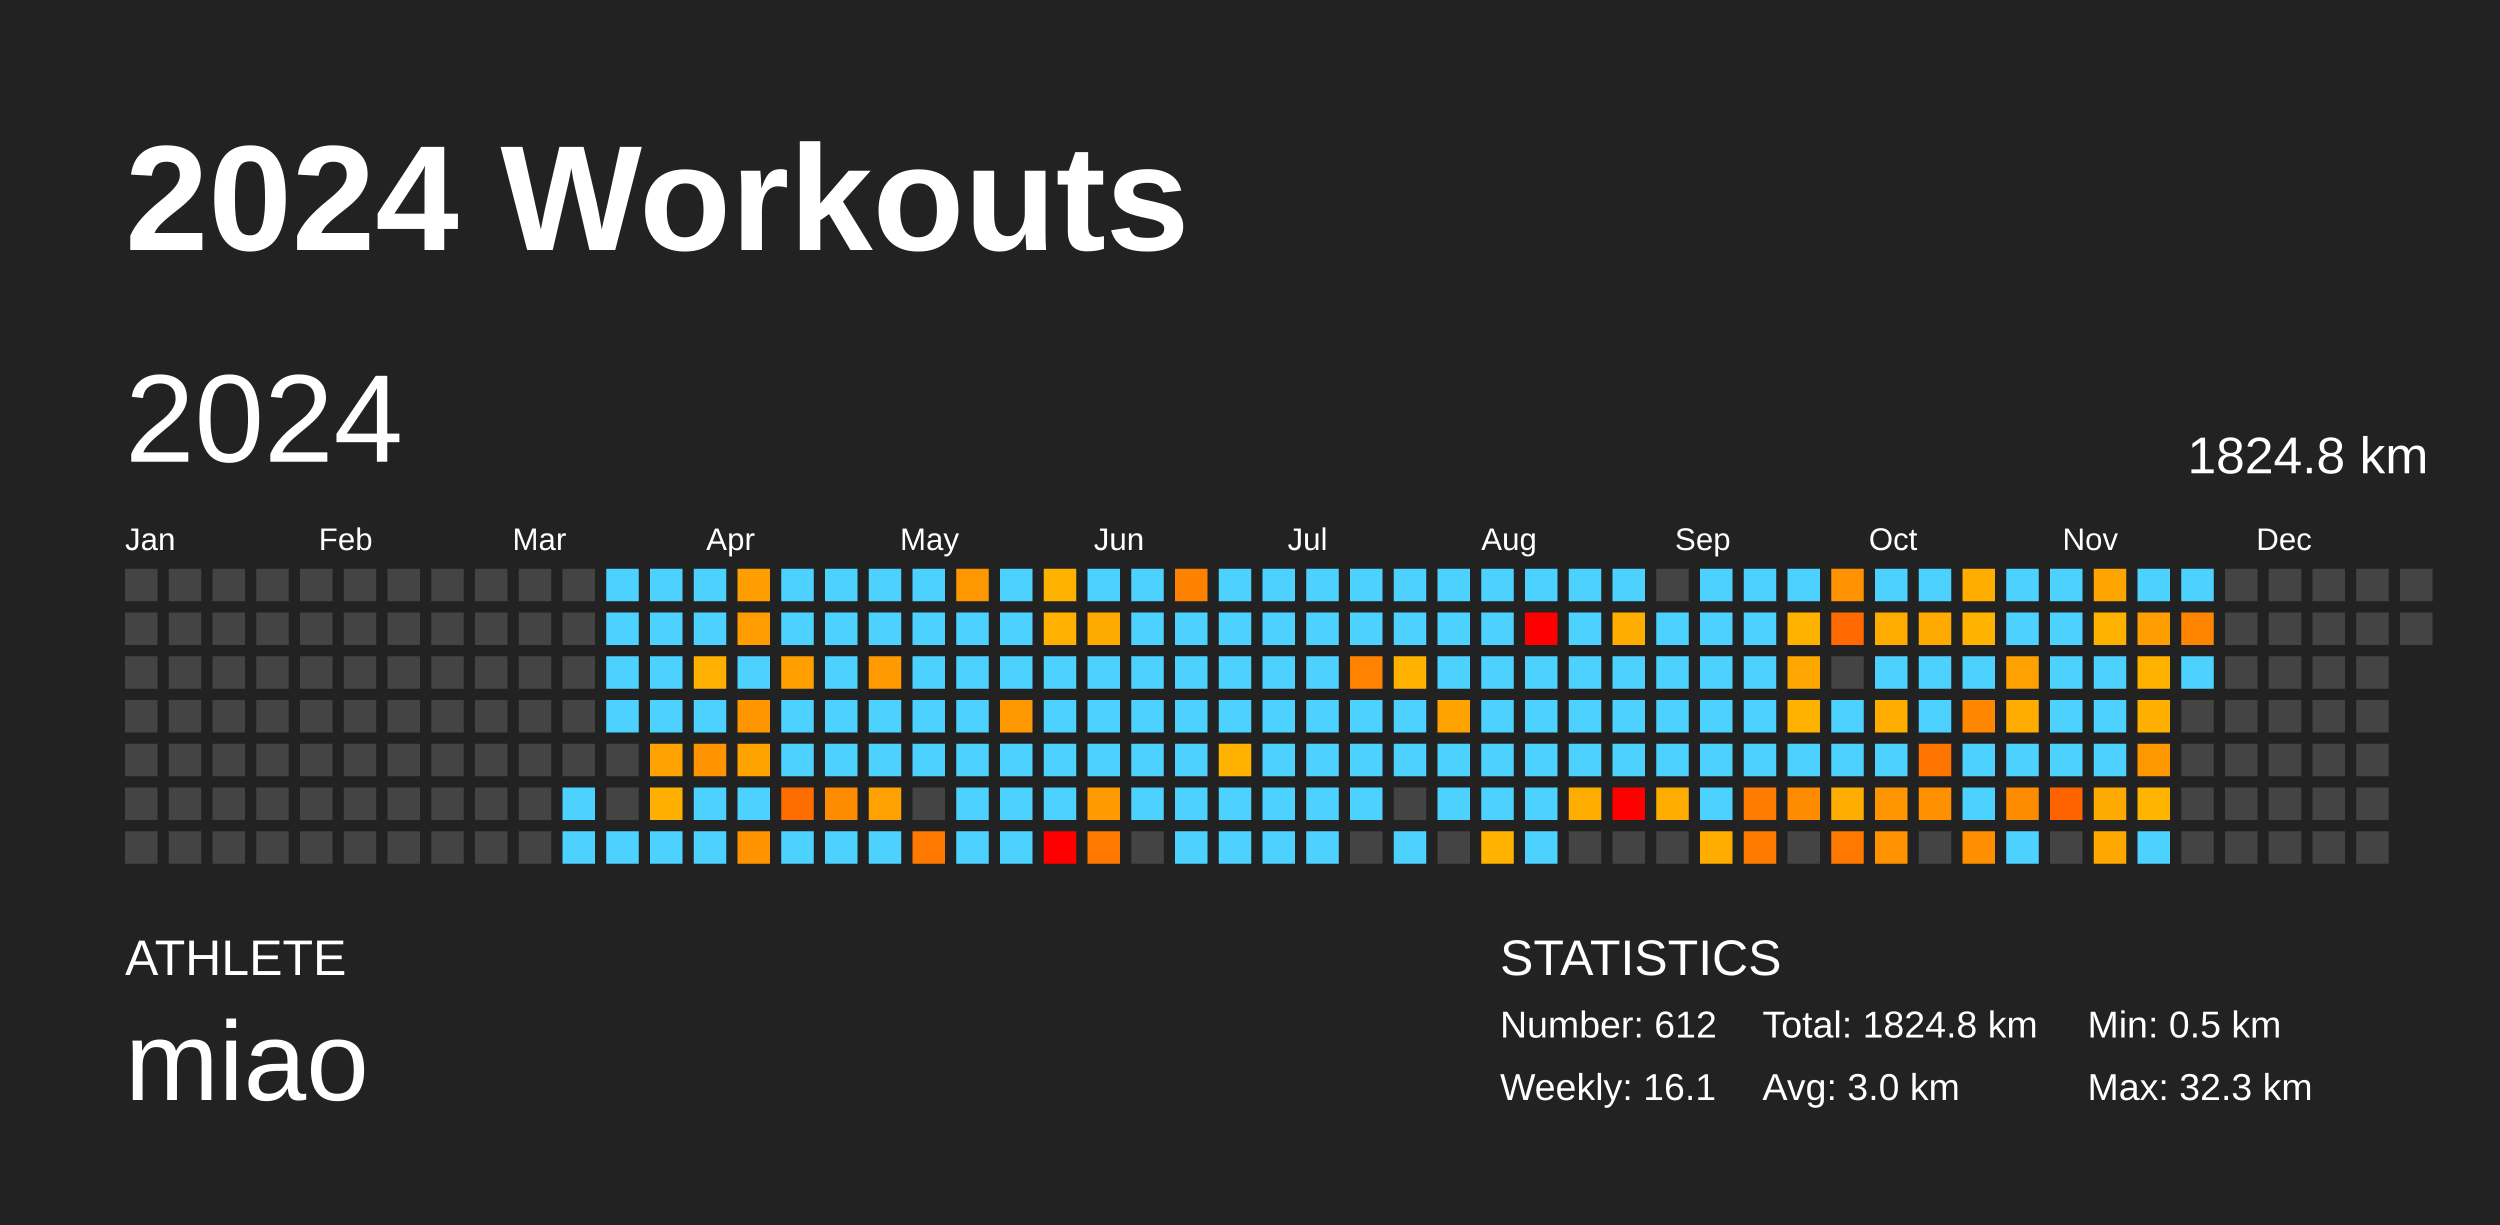
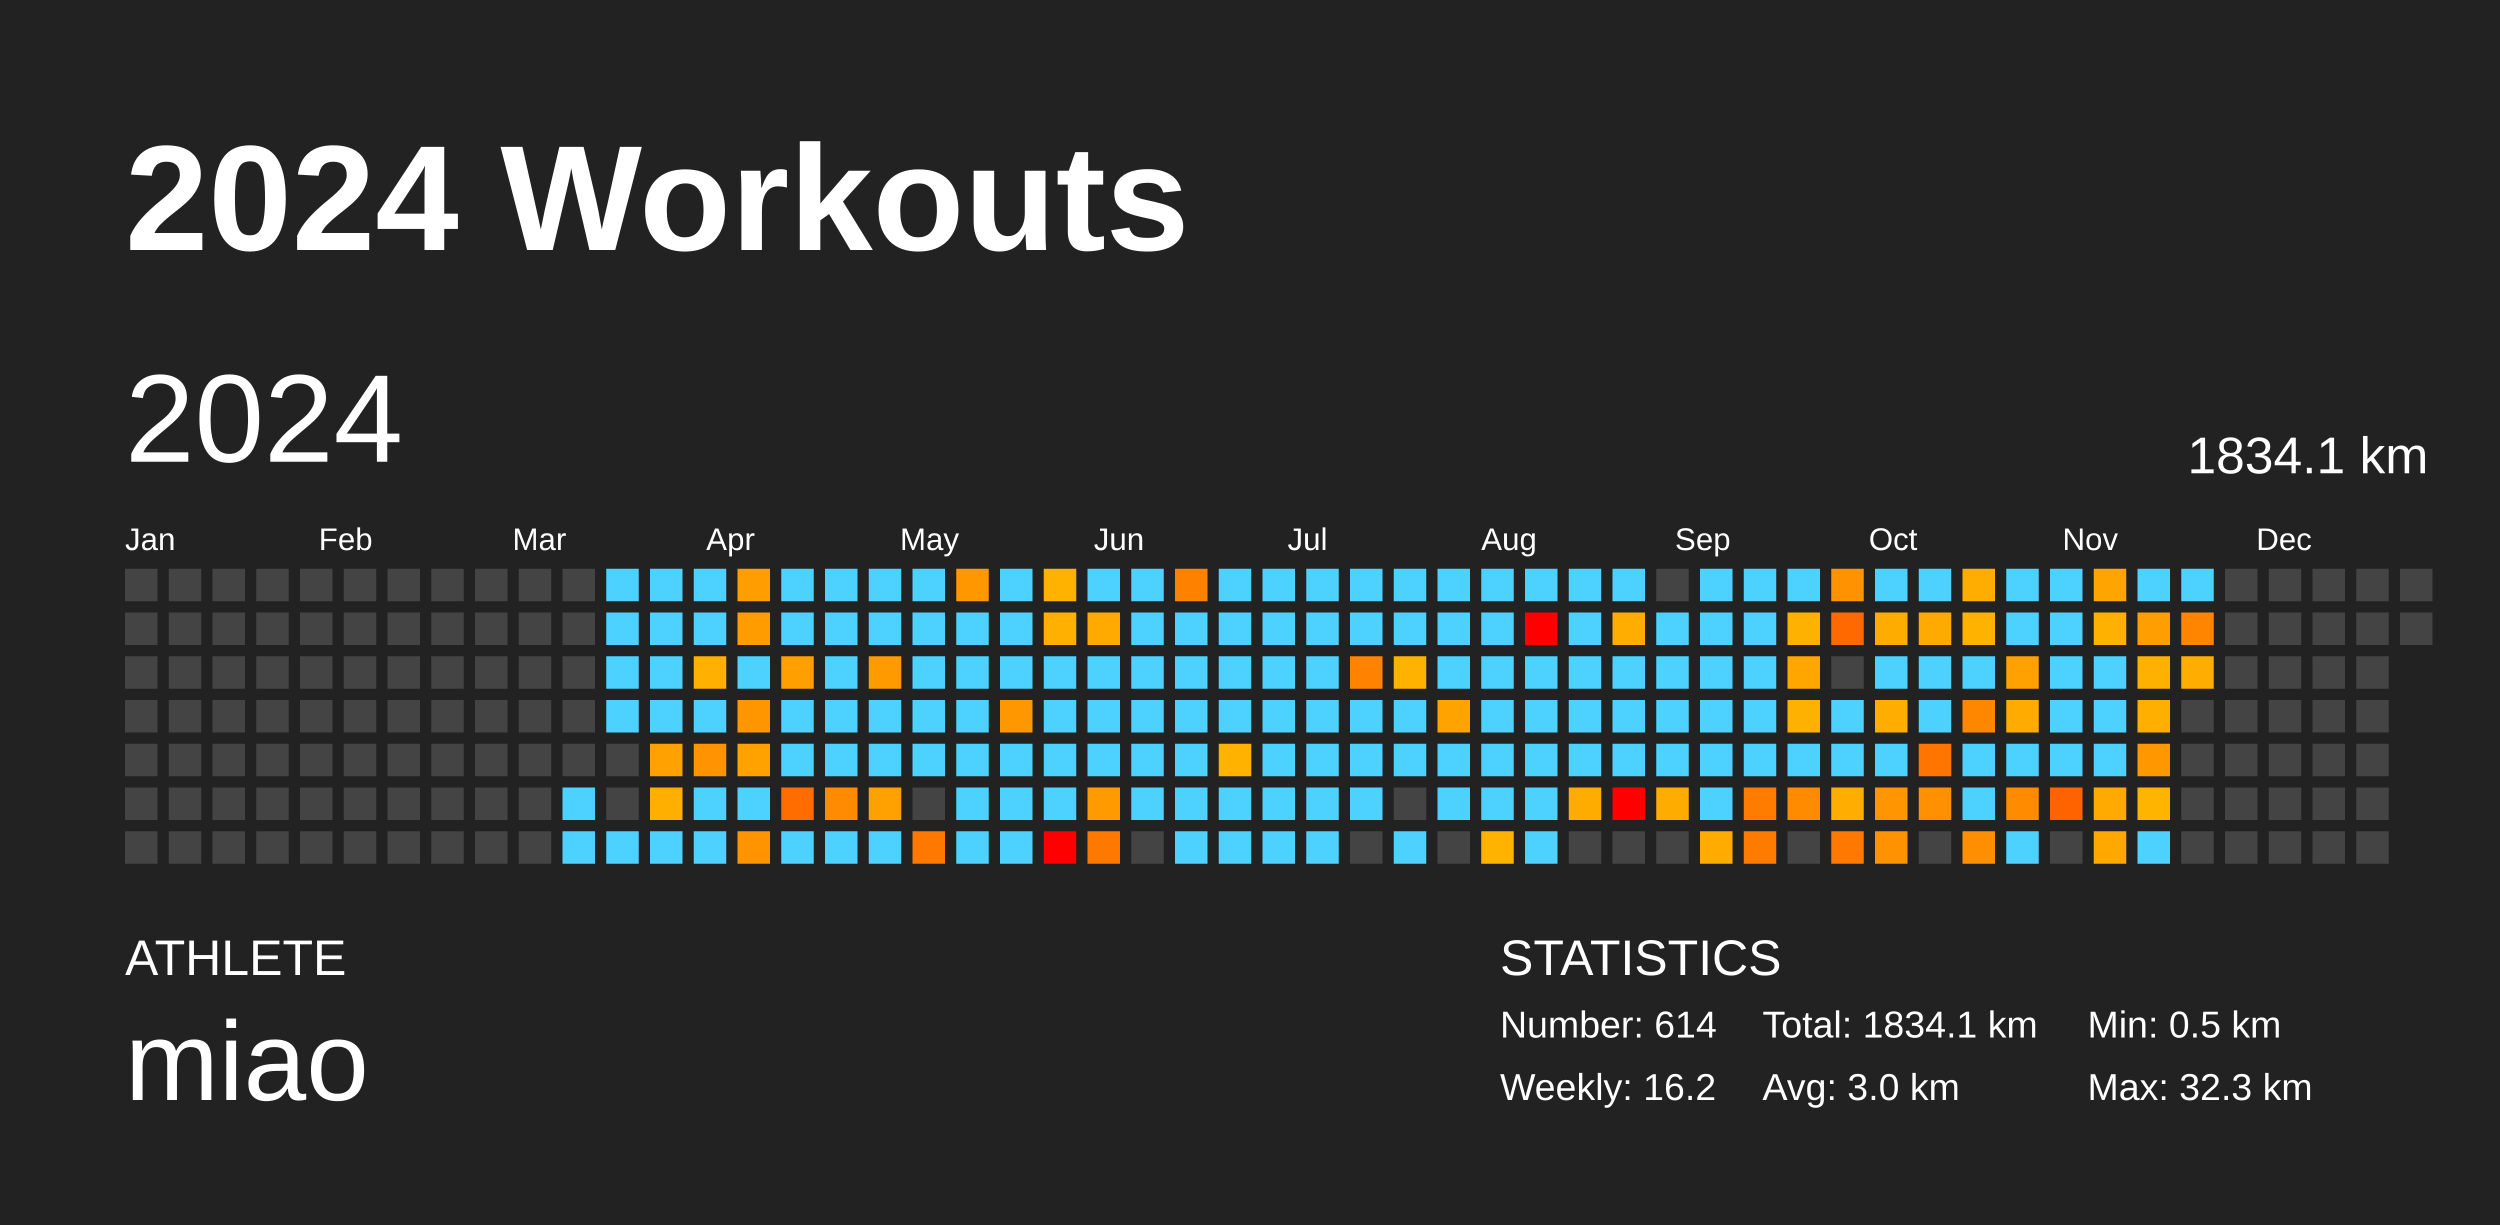
<svg xmlns="http://www.w3.org/2000/svg" baseProfile="full" height="98mm" version="1.1" viewBox="0,0,200,98" width="200mm">
  <defs />
  <rect fill="#222222" height="98" width="200" x="0" y="0" />
  <text fill="#FFFFFF" style="font-size:12px; font-family:Arial; font-weight:bold;" x="10" y="20">2024 Workouts</text>
  <text fill="#FFFFFF" style="font-size:4px; font-family:Arial" x="10" y="78">ATHLETE</text>
  <text fill="#FFFFFF" style="font-size:9px; font-family:Arial" x="10" y="88">miao</text>
  <text fill="#FFFFFF" style="font-size:4px; font-family:Arial" x="120" y="78">STATISTICS</text>
-   <text fill="#FFFFFF" style="font-size:3px; font-family:Arial" x="120" y="83">Number: 612</text>
-   <text fill="#FFFFFF" style="font-size:3px; font-family:Arial" x="120" y="88">Weekly: 16.1</text>
-   <text fill="#FFFFFF" style="font-size:3px; font-family:Arial" x="141" y="83">Total: 1824.8 km</text>
+   <text fill="#FFFFFF" style="font-size:3px; font-family:Arial" x="120" y="83">Number: 614</text>
+   <text fill="#FFFFFF" style="font-size:3px; font-family:Arial" x="120" y="88">Weekly: 16.2</text>
+   <text fill="#FFFFFF" style="font-size:3px; font-family:Arial" x="141" y="83">Total: 1834.1 km</text>
  <text fill="#FFFFFF" style="font-size:3px; font-family:Arial" x="141" y="88">Avg: 3.0 km</text>
  <text fill="#FFFFFF" style="font-size:3px; font-family:Arial" x="167" y="83">Min: 0.5 km</text>
  <text fill="#FFFFFF" style="font-size:3px; font-family:Arial" x="167" y="88">Max: 32.3 km</text>
  <text dominant-baseline="hanging" fill="#FFFFFF" style="font-size:10.0px; font-family:Arial;" x="10" y="30">2024</text>
-   <text dominant-baseline="hanging" fill="#FFFFFF" style="font-size:4.125px; font-family:Arial;" x="175" y="35">1824.8 km</text>
+   <text dominant-baseline="hanging" fill="#FFFFFF" style="font-size:4.125px; font-family:Arial;" x="175" y="35">1834.1 km</text>
  <text fill="#FFFFFF" style="font-size:2.5px; font-family:Arial" x="10.0" y="44">Jan</text>
  <text fill="#FFFFFF" style="font-size:2.5px; font-family:Arial" x="25.5" y="44">Feb</text>
  <text fill="#FFFFFF" style="font-size:2.5px; font-family:Arial" x="41.0" y="44">Mar</text>
  <text fill="#FFFFFF" style="font-size:2.5px; font-family:Arial" x="56.5" y="44">Apr</text>
  <text fill="#FFFFFF" style="font-size:2.5px; font-family:Arial" x="72.0" y="44">May</text>
  <text fill="#FFFFFF" style="font-size:2.5px; font-family:Arial" x="87.5" y="44">Jun</text>
  <text fill="#FFFFFF" style="font-size:2.5px; font-family:Arial" x="103.0" y="44">Jul</text>
  <text fill="#FFFFFF" style="font-size:2.5px; font-family:Arial" x="118.5" y="44">Aug</text>
  <text fill="#FFFFFF" style="font-size:2.5px; font-family:Arial" x="134.0" y="44">Sep</text>
  <text fill="#FFFFFF" style="font-size:2.5px; font-family:Arial" x="149.5" y="44">Oct</text>
  <text fill="#FFFFFF" style="font-size:2.5px; font-family:Arial" x="165.0" y="44">Nov</text>
  <text fill="#FFFFFF" style="font-size:2.5px; font-family:Arial" x="180.5" y="44">Dec</text>
  <rect fill="#444444" height="2.6" width="2.6" x="10.0" y="45.5" />
  <rect fill="#444444" height="2.6" width="2.6" x="10.0" y="49.0" />
  <rect fill="#444444" height="2.6" width="2.6" x="10.0" y="52.5" />
  <rect fill="#444444" height="2.6" width="2.6" x="10.0" y="56.0" />
  <rect fill="#444444" height="2.6" width="2.6" x="10.0" y="59.5" />
  <rect fill="#444444" height="2.6" width="2.6" x="10.0" y="63.0" />
  <rect fill="#444444" height="2.6" width="2.6" x="10.0" y="66.5" />
  <rect fill="#444444" height="2.6" width="2.6" x="13.5" y="45.5" />
  <rect fill="#444444" height="2.6" width="2.6" x="13.5" y="49.0" />
  <rect fill="#444444" height="2.6" width="2.6" x="13.5" y="52.5" />
  <rect fill="#444444" height="2.6" width="2.6" x="13.5" y="56.0" />
  <rect fill="#444444" height="2.6" width="2.6" x="13.5" y="59.5" />
  <rect fill="#444444" height="2.6" width="2.6" x="13.5" y="63.0" />
  <rect fill="#444444" height="2.6" width="2.6" x="13.5" y="66.5" />
  <rect fill="#444444" height="2.6" width="2.6" x="17.0" y="45.5" />
  <rect fill="#444444" height="2.6" width="2.6" x="17.0" y="49.0" />
  <rect fill="#444444" height="2.6" width="2.6" x="17.0" y="52.5" />
  <rect fill="#444444" height="2.6" width="2.6" x="17.0" y="56.0" />
  <rect fill="#444444" height="2.6" width="2.6" x="17.0" y="59.5" />
  <rect fill="#444444" height="2.6" width="2.6" x="17.0" y="63.0" />
  <rect fill="#444444" height="2.6" width="2.6" x="17.0" y="66.5" />
  <rect fill="#444444" height="2.6" width="2.6" x="20.5" y="45.5" />
  <rect fill="#444444" height="2.6" width="2.6" x="20.5" y="49.0" />
  <rect fill="#444444" height="2.6" width="2.6" x="20.5" y="52.5" />
  <rect fill="#444444" height="2.6" width="2.6" x="20.5" y="56.0" />
  <rect fill="#444444" height="2.6" width="2.6" x="20.5" y="59.5" />
  <rect fill="#444444" height="2.6" width="2.6" x="20.5" y="63.0" />
  <rect fill="#444444" height="2.6" width="2.6" x="20.5" y="66.5" />
  <rect fill="#444444" height="2.6" width="2.6" x="24.0" y="45.5" />
  <rect fill="#444444" height="2.6" width="2.6" x="24.0" y="49.0" />
  <rect fill="#444444" height="2.6" width="2.6" x="24.0" y="52.5" />
  <rect fill="#444444" height="2.6" width="2.6" x="24.0" y="56.0" />
  <rect fill="#444444" height="2.6" width="2.6" x="24.0" y="59.5" />
  <rect fill="#444444" height="2.6" width="2.6" x="24.0" y="63.0" />
  <rect fill="#444444" height="2.6" width="2.6" x="24.0" y="66.5" />
  <rect fill="#444444" height="2.6" width="2.6" x="27.5" y="45.5" />
  <rect fill="#444444" height="2.6" width="2.6" x="27.5" y="49.0" />
  <rect fill="#444444" height="2.6" width="2.6" x="27.5" y="52.5" />
  <rect fill="#444444" height="2.6" width="2.6" x="27.5" y="56.0" />
  <rect fill="#444444" height="2.6" width="2.6" x="27.5" y="59.5" />
  <rect fill="#444444" height="2.6" width="2.6" x="27.5" y="63.0" />
  <rect fill="#444444" height="2.6" width="2.6" x="27.5" y="66.5" />
  <rect fill="#444444" height="2.6" width="2.6" x="31.0" y="45.5" />
  <rect fill="#444444" height="2.6" width="2.6" x="31.0" y="49.0" />
  <rect fill="#444444" height="2.6" width="2.6" x="31.0" y="52.5" />
  <rect fill="#444444" height="2.6" width="2.6" x="31.0" y="56.0" />
  <rect fill="#444444" height="2.6" width="2.6" x="31.0" y="59.5" />
  <rect fill="#444444" height="2.6" width="2.6" x="31.0" y="63.0" />
  <rect fill="#444444" height="2.6" width="2.6" x="31.0" y="66.5" />
  <rect fill="#444444" height="2.6" width="2.6" x="34.5" y="45.5" />
  <rect fill="#444444" height="2.6" width="2.6" x="34.5" y="49.0" />
  <rect fill="#444444" height="2.6" width="2.6" x="34.5" y="52.5" />
  <rect fill="#444444" height="2.6" width="2.6" x="34.5" y="56.0" />
  <rect fill="#444444" height="2.6" width="2.6" x="34.5" y="59.5" />
  <rect fill="#444444" height="2.6" width="2.6" x="34.5" y="63.0" />
  <rect fill="#444444" height="2.6" width="2.6" x="34.5" y="66.5" />
  <rect fill="#444444" height="2.6" width="2.6" x="38.0" y="45.5" />
  <rect fill="#444444" height="2.6" width="2.6" x="38.0" y="49.0" />
  <rect fill="#444444" height="2.6" width="2.6" x="38.0" y="52.5" />
  <rect fill="#444444" height="2.6" width="2.6" x="38.0" y="56.0" />
  <rect fill="#444444" height="2.6" width="2.6" x="38.0" y="59.5" />
  <rect fill="#444444" height="2.6" width="2.6" x="38.0" y="63.0" />
  <rect fill="#444444" height="2.6" width="2.6" x="38.0" y="66.5" />
  <rect fill="#444444" height="2.6" width="2.6" x="41.5" y="45.5" />
  <rect fill="#444444" height="2.6" width="2.6" x="41.5" y="49.0" />
  <rect fill="#444444" height="2.6" width="2.6" x="41.5" y="52.5" />
  <rect fill="#444444" height="2.6" width="2.6" x="41.5" y="56.0" />
  <rect fill="#444444" height="2.6" width="2.6" x="41.5" y="59.5" />
  <rect fill="#444444" height="2.6" width="2.6" x="41.5" y="63.0" />
  <rect fill="#444444" height="2.6" width="2.6" x="41.5" y="66.5" />
  <rect fill="#444444" height="2.6" width="2.6" x="45.0" y="45.5" />
  <rect fill="#444444" height="2.6" width="2.6" x="45.0" y="49.0" />
  <rect fill="#444444" height="2.6" width="2.6" x="45.0" y="52.5" />
  <rect fill="#444444" height="2.6" width="2.6" x="45.0" y="56.0" />
  <rect fill="#444444" height="2.6" width="2.6" x="45.0" y="59.5" />
  <rect fill="#4dd2ff" height="2.6" width="2.6" x="45.0" y="63.0" />
  <rect fill="#4dd2ff" height="2.6" width="2.6" x="45.0" y="66.5" />
  <rect fill="#4dd2ff" height="2.6" width="2.6" x="48.5" y="45.5" />
  <rect fill="#4dd2ff" height="2.6" width="2.6" x="48.5" y="49.0" />
  <rect fill="#4dd2ff" height="2.6" width="2.6" x="48.5" y="52.5" />
  <rect fill="#4dd2ff" height="2.6" width="2.6" x="48.5" y="56.0" />
  <rect fill="#444444" height="2.6" width="2.6" x="48.5" y="59.5" />
  <rect fill="#444444" height="2.6" width="2.6" x="48.5" y="63.0" />
  <rect fill="#4dd2ff" height="2.6" width="2.6" x="48.5" y="66.5" />
  <rect fill="#4dd2ff" height="2.6" width="2.6" x="52.0" y="45.5" />
  <rect fill="#4dd2ff" height="2.6" width="2.6" x="52.0" y="49.0" />
  <rect fill="#4dd2ff" height="2.6" width="2.6" x="52.0" y="52.5" />
  <rect fill="#4dd2ff" height="2.6" width="2.6" x="52.0" y="56.0" />
  <rect fill="#ffa100" height="2.6" width="2.6" x="52.0" y="59.5" />
  <rect fill="#ffaf00" height="2.6" width="2.6" x="52.0" y="63.0" />
  <rect fill="#4dd2ff" height="2.6" width="2.6" x="52.0" y="66.5" />
  <rect fill="#4dd2ff" height="2.6" width="2.6" x="55.5" y="45.5" />
  <rect fill="#4dd2ff" height="2.6" width="2.6" x="55.5" y="49.0" />
  <rect fill="#ffb000" height="2.6" width="2.6" x="55.5" y="52.5" />
  <rect fill="#4dd2ff" height="2.6" width="2.6" x="55.5" y="56.0" />
  <rect fill="#ff9300" height="2.6" width="2.6" x="55.5" y="59.5" />
  <rect fill="#4dd2ff" height="2.6" width="2.6" x="55.5" y="63.0" />
  <rect fill="#4dd2ff" height="2.6" width="2.6" x="55.5" y="66.5" />
  <rect fill="#ff9e00" height="2.6" width="2.6" x="59.0" y="45.5" />
  <rect fill="#ff9c00" height="2.6" width="2.6" x="59.0" y="49.0" />
  <rect fill="#4dd2ff" height="2.6" width="2.6" x="59.0" y="52.5" />
  <rect fill="#ff9600" height="2.6" width="2.6" x="59.0" y="56.0" />
  <rect fill="#ffa200" height="2.6" width="2.6" x="59.0" y="59.5" />
  <rect fill="#4dd2ff" height="2.6" width="2.6" x="59.0" y="63.0" />
  <rect fill="#ff9400" height="2.6" width="2.6" x="59.0" y="66.5" />
  <rect fill="#4dd2ff" height="2.6" width="2.6" x="62.5" y="45.5" />
  <rect fill="#4dd2ff" height="2.6" width="2.6" x="62.5" y="49.0" />
  <rect fill="#ffa000" height="2.6" width="2.6" x="62.5" y="52.5" />
  <rect fill="#4dd2ff" height="2.6" width="2.6" x="62.5" y="56.0" />
  <rect fill="#4dd2ff" height="2.6" width="2.6" x="62.5" y="59.5" />
  <rect fill="#ff6d00" height="2.6" width="2.6" x="62.5" y="63.0" />
  <rect fill="#4dd2ff" height="2.6" width="2.6" x="62.5" y="66.5" />
  <rect fill="#4dd2ff" height="2.6" width="2.6" x="66.0" y="45.5" />
  <rect fill="#4dd2ff" height="2.6" width="2.6" x="66.0" y="49.0" />
  <rect fill="#4dd2ff" height="2.6" width="2.6" x="66.0" y="52.5" />
  <rect fill="#4dd2ff" height="2.6" width="2.6" x="66.0" y="56.0" />
  <rect fill="#4dd2ff" height="2.6" width="2.6" x="66.0" y="59.5" />
  <rect fill="#ff8c00" height="2.6" width="2.6" x="66.0" y="63.0" />
  <rect fill="#4dd2ff" height="2.6" width="2.6" x="66.0" y="66.5" />
  <rect fill="#4dd2ff" height="2.6" width="2.6" x="69.5" y="45.5" />
  <rect fill="#4dd2ff" height="2.6" width="2.6" x="69.5" y="49.0" />
  <rect fill="#ff9a00" height="2.6" width="2.6" x="69.5" y="52.5" />
  <rect fill="#4dd2ff" height="2.6" width="2.6" x="69.5" y="56.0" />
  <rect fill="#4dd2ff" height="2.6" width="2.6" x="69.5" y="59.5" />
  <rect fill="#ffa100" height="2.6" width="2.6" x="69.5" y="63.0" />
  <rect fill="#4dd2ff" height="2.6" width="2.6" x="69.5" y="66.5" />
  <rect fill="#4dd2ff" height="2.6" width="2.6" x="73.0" y="45.5" />
  <rect fill="#4dd2ff" height="2.6" width="2.6" x="73.0" y="49.0" />
  <rect fill="#4dd2ff" height="2.6" width="2.6" x="73.0" y="52.5" />
  <rect fill="#4dd2ff" height="2.6" width="2.6" x="73.0" y="56.0" />
  <rect fill="#4dd2ff" height="2.6" width="2.6" x="73.0" y="59.5" />
  <rect fill="#444444" height="2.6" width="2.6" x="73.0" y="63.0" />
  <rect fill="#ff7800" height="2.6" width="2.6" x="73.0" y="66.5" />
  <rect fill="#ff9800" height="2.6" width="2.6" x="76.5" y="45.5" />
  <rect fill="#4dd2ff" height="2.6" width="2.6" x="76.5" y="49.0" />
  <rect fill="#4dd2ff" height="2.6" width="2.6" x="76.5" y="52.5" />
  <rect fill="#4dd2ff" height="2.6" width="2.6" x="76.5" y="56.0" />
  <rect fill="#4dd2ff" height="2.6" width="2.6" x="76.5" y="59.5" />
  <rect fill="#4dd2ff" height="2.6" width="2.6" x="76.5" y="63.0" />
  <rect fill="#4dd2ff" height="2.6" width="2.6" x="76.5" y="66.5" />
  <rect fill="#4dd2ff" height="2.6" width="2.6" x="80.0" y="45.5" />
  <rect fill="#4dd2ff" height="2.6" width="2.6" x="80.0" y="49.0" />
  <rect fill="#4dd2ff" height="2.6" width="2.6" x="80.0" y="52.5" />
  <rect fill="#ff9700" height="2.6" width="2.6" x="80.0" y="56.0" />
  <rect fill="#4dd2ff" height="2.6" width="2.6" x="80.0" y="59.5" />
  <rect fill="#4dd2ff" height="2.6" width="2.6" x="80.0" y="63.0" />
  <rect fill="#4dd2ff" height="2.6" width="2.6" x="80.0" y="66.5" />
  <rect fill="#ffb300" height="2.6" width="2.6" x="83.5" y="45.5" />
  <rect fill="#ffb000" height="2.6" width="2.6" x="83.5" y="49.0" />
  <rect fill="#4dd2ff" height="2.6" width="2.6" x="83.5" y="52.5" />
  <rect fill="#4dd2ff" height="2.6" width="2.6" x="83.5" y="56.0" />
  <rect fill="#4dd2ff" height="2.6" width="2.6" x="83.5" y="59.5" />
  <rect fill="#4dd2ff" height="2.6" width="2.6" x="83.5" y="63.0" />
  <rect fill="red" height="2.6" width="2.6" x="83.5" y="66.5" />
  <rect fill="#4dd2ff" height="2.6" width="2.6" x="87.0" y="45.5" />
  <rect fill="#ffaa00" height="2.6" width="2.6" x="87.0" y="49.0" />
  <rect fill="#4dd2ff" height="2.6" width="2.6" x="87.0" y="52.5" />
  <rect fill="#4dd2ff" height="2.6" width="2.6" x="87.0" y="56.0" />
  <rect fill="#4dd2ff" height="2.6" width="2.6" x="87.0" y="59.5" />
  <rect fill="#ff9b00" height="2.6" width="2.6" x="87.0" y="63.0" />
  <rect fill="#ff7900" height="2.6" width="2.6" x="87.0" y="66.5" />
  <rect fill="#4dd2ff" height="2.6" width="2.6" x="90.5" y="45.5" />
  <rect fill="#4dd2ff" height="2.6" width="2.6" x="90.5" y="49.0" />
  <rect fill="#4dd2ff" height="2.6" width="2.6" x="90.5" y="52.5" />
  <rect fill="#4dd2ff" height="2.6" width="2.6" x="90.5" y="56.0" />
  <rect fill="#4dd2ff" height="2.6" width="2.6" x="90.5" y="59.5" />
  <rect fill="#4dd2ff" height="2.6" width="2.6" x="90.5" y="63.0" />
  <rect fill="#444444" height="2.6" width="2.6" x="90.5" y="66.5" />
  <rect fill="#ff8100" height="2.6" width="2.6" x="94.0" y="45.5" />
  <rect fill="#4dd2ff" height="2.6" width="2.6" x="94.0" y="49.0" />
  <rect fill="#4dd2ff" height="2.6" width="2.6" x="94.0" y="52.5" />
  <rect fill="#4dd2ff" height="2.6" width="2.6" x="94.0" y="56.0" />
  <rect fill="#4dd2ff" height="2.6" width="2.6" x="94.0" y="59.5" />
  <rect fill="#4dd2ff" height="2.6" width="2.6" x="94.0" y="63.0" />
  <rect fill="#4dd2ff" height="2.6" width="2.6" x="94.0" y="66.5" />
  <rect fill="#4dd2ff" height="2.6" width="2.6" x="97.5" y="45.5" />
  <rect fill="#4dd2ff" height="2.6" width="2.6" x="97.5" y="49.0" />
  <rect fill="#4dd2ff" height="2.6" width="2.6" x="97.5" y="52.5" />
  <rect fill="#4dd2ff" height="2.6" width="2.6" x="97.5" y="56.0" />
  <rect fill="#ffb200" height="2.6" width="2.6" x="97.5" y="59.5" />
  <rect fill="#4dd2ff" height="2.6" width="2.6" x="97.5" y="63.0" />
  <rect fill="#4dd2ff" height="2.6" width="2.6" x="97.5" y="66.5" />
  <rect fill="#4dd2ff" height="2.6" width="2.6" x="101.0" y="45.5" />
  <rect fill="#4dd2ff" height="2.6" width="2.6" x="101.0" y="49.0" />
  <rect fill="#4dd2ff" height="2.6" width="2.6" x="101.0" y="52.5" />
  <rect fill="#4dd2ff" height="2.6" width="2.6" x="101.0" y="56.0" />
  <rect fill="#4dd2ff" height="2.6" width="2.6" x="101.0" y="59.5" />
  <rect fill="#4dd2ff" height="2.6" width="2.6" x="101.0" y="63.0" />
  <rect fill="#4dd2ff" height="2.6" width="2.6" x="101.0" y="66.5" />
  <rect fill="#4dd2ff" height="2.6" width="2.6" x="104.5" y="45.5" />
  <rect fill="#4dd2ff" height="2.6" width="2.6" x="104.5" y="49.0" />
  <rect fill="#4dd2ff" height="2.6" width="2.6" x="104.5" y="52.5" />
  <rect fill="#4dd2ff" height="2.6" width="2.6" x="104.5" y="56.0" />
  <rect fill="#4dd2ff" height="2.6" width="2.6" x="104.5" y="59.5" />
  <rect fill="#4dd2ff" height="2.6" width="2.6" x="104.5" y="63.0" />
  <rect fill="#4dd2ff" height="2.6" width="2.6" x="104.5" y="66.5" />
  <rect fill="#4dd2ff" height="2.6" width="2.6" x="108.0" y="45.5" />
  <rect fill="#4dd2ff" height="2.6" width="2.6" x="108.0" y="49.0" />
  <rect fill="#ff8300" height="2.6" width="2.6" x="108.0" y="52.5" />
  <rect fill="#4dd2ff" height="2.6" width="2.6" x="108.0" y="56.0" />
  <rect fill="#4dd2ff" height="2.6" width="2.6" x="108.0" y="59.5" />
  <rect fill="#4dd2ff" height="2.6" width="2.6" x="108.0" y="63.0" />
  <rect fill="#444444" height="2.6" width="2.6" x="108.0" y="66.5" />
  <rect fill="#4dd2ff" height="2.6" width="2.6" x="111.5" y="45.5" />
  <rect fill="#4dd2ff" height="2.6" width="2.6" x="111.5" y="49.0" />
  <rect fill="#ffb300" height="2.6" width="2.6" x="111.5" y="52.5" />
  <rect fill="#4dd2ff" height="2.6" width="2.6" x="111.5" y="56.0" />
  <rect fill="#4dd2ff" height="2.6" width="2.6" x="111.5" y="59.5" />
  <rect fill="#444444" height="2.6" width="2.6" x="111.5" y="63.0" />
  <rect fill="#4dd2ff" height="2.6" width="2.6" x="111.5" y="66.5" />
  <rect fill="#4dd2ff" height="2.6" width="2.6" x="115.0" y="45.5" />
  <rect fill="#4dd2ff" height="2.6" width="2.6" x="115.0" y="49.0" />
  <rect fill="#4dd2ff" height="2.6" width="2.6" x="115.0" y="52.5" />
  <rect fill="#ffa300" height="2.6" width="2.6" x="115.0" y="56.0" />
  <rect fill="#4dd2ff" height="2.6" width="2.6" x="115.0" y="59.5" />
  <rect fill="#4dd2ff" height="2.6" width="2.6" x="115.0" y="63.0" />
  <rect fill="#444444" height="2.6" width="2.6" x="115.0" y="66.5" />
  <rect fill="#4dd2ff" height="2.6" width="2.6" x="118.5" y="45.5" />
  <rect fill="#4dd2ff" height="2.6" width="2.6" x="118.5" y="49.0" />
  <rect fill="#4dd2ff" height="2.6" width="2.6" x="118.5" y="52.5" />
  <rect fill="#4dd2ff" height="2.6" width="2.6" x="118.5" y="56.0" />
  <rect fill="#4dd2ff" height="2.6" width="2.6" x="118.5" y="59.5" />
  <rect fill="#4dd2ff" height="2.6" width="2.6" x="118.5" y="63.0" />
  <rect fill="#ffb300" height="2.6" width="2.6" x="118.5" y="66.5" />
  <rect fill="#4dd2ff" height="2.6" width="2.6" x="122.0" y="45.5" />
  <rect fill="red" height="2.6" width="2.6" x="122.0" y="49.0" />
  <rect fill="#4dd2ff" height="2.6" width="2.6" x="122.0" y="52.5" />
  <rect fill="#4dd2ff" height="2.6" width="2.6" x="122.0" y="56.0" />
  <rect fill="#4dd2ff" height="2.6" width="2.6" x="122.0" y="59.5" />
  <rect fill="#4dd2ff" height="2.6" width="2.6" x="122.0" y="63.0" />
  <rect fill="#4dd2ff" height="2.6" width="2.6" x="122.0" y="66.5" />
  <rect fill="#4dd2ff" height="2.6" width="2.6" x="125.5" y="45.5" />
  <rect fill="#4dd2ff" height="2.6" width="2.6" x="125.5" y="49.0" />
  <rect fill="#4dd2ff" height="2.6" width="2.6" x="125.5" y="52.5" />
  <rect fill="#4dd2ff" height="2.6" width="2.6" x="125.5" y="56.0" />
  <rect fill="#4dd2ff" height="2.6" width="2.6" x="125.5" y="59.5" />
  <rect fill="#ffac00" height="2.6" width="2.6" x="125.5" y="63.0" />
  <rect fill="#444444" height="2.6" width="2.6" x="125.5" y="66.5" />
  <rect fill="#4dd2ff" height="2.6" width="2.6" x="129.0" y="45.5" />
  <rect fill="#ffad00" height="2.6" width="2.6" x="129.0" y="49.0" />
  <rect fill="#4dd2ff" height="2.6" width="2.6" x="129.0" y="52.5" />
  <rect fill="#4dd2ff" height="2.6" width="2.6" x="129.0" y="56.0" />
  <rect fill="#4dd2ff" height="2.6" width="2.6" x="129.0" y="59.5" />
  <rect fill="red" height="2.6" width="2.6" x="129.0" y="63.0" />
  <rect fill="#444444" height="2.6" width="2.6" x="129.0" y="66.5" />
  <rect fill="#444444" height="2.6" width="2.6" x="132.5" y="45.5" />
  <rect fill="#4dd2ff" height="2.6" width="2.6" x="132.5" y="49.0" />
  <rect fill="#4dd2ff" height="2.6" width="2.6" x="132.5" y="52.5" />
  <rect fill="#4dd2ff" height="2.6" width="2.6" x="132.5" y="56.0" />
  <rect fill="#4dd2ff" height="2.6" width="2.6" x="132.5" y="59.5" />
  <rect fill="#ffac00" height="2.6" width="2.6" x="132.5" y="63.0" />
  <rect fill="#444444" height="2.6" width="2.6" x="132.5" y="66.5" />
  <rect fill="#4dd2ff" height="2.6" width="2.6" x="136.0" y="45.5" />
  <rect fill="#4dd2ff" height="2.6" width="2.6" x="136.0" y="49.0" />
  <rect fill="#4dd2ff" height="2.6" width="2.6" x="136.0" y="52.5" />
  <rect fill="#4dd2ff" height="2.6" width="2.6" x="136.0" y="56.0" />
  <rect fill="#4dd2ff" height="2.6" width="2.6" x="136.0" y="59.5" />
  <rect fill="#4dd2ff" height="2.6" width="2.6" x="136.0" y="63.0" />
  <rect fill="#ffab00" height="2.6" width="2.6" x="136.0" y="66.5" />
  <rect fill="#4dd2ff" height="2.6" width="2.6" x="139.5" y="45.5" />
  <rect fill="#4dd2ff" height="2.6" width="2.6" x="139.5" y="49.0" />
  <rect fill="#4dd2ff" height="2.6" width="2.6" x="139.5" y="52.5" />
  <rect fill="#4dd2ff" height="2.6" width="2.6" x="139.5" y="56.0" />
  <rect fill="#4dd2ff" height="2.6" width="2.6" x="139.5" y="59.5" />
  <rect fill="#ff7c00" height="2.6" width="2.6" x="139.5" y="63.0" />
  <rect fill="#ff7b00" height="2.6" width="2.6" x="139.5" y="66.5" />
  <rect fill="#4dd2ff" height="2.6" width="2.6" x="143.0" y="45.5" />
  <rect fill="#ffb100" height="2.6" width="2.6" x="143.0" y="49.0" />
  <rect fill="#ffa600" height="2.6" width="2.6" x="143.0" y="52.5" />
  <rect fill="#ffb100" height="2.6" width="2.6" x="143.0" y="56.0" />
  <rect fill="#4dd2ff" height="2.6" width="2.6" x="143.0" y="59.5" />
  <rect fill="#ff8b00" height="2.6" width="2.6" x="143.0" y="63.0" />
  <rect fill="#444444" height="2.6" width="2.6" x="143.0" y="66.5" />
  <rect fill="#ff9200" height="2.6" width="2.6" x="146.5" y="45.5" />
  <rect fill="#ff6900" height="2.6" width="2.6" x="146.5" y="49.0" />
  <rect fill="#444444" height="2.6" width="2.6" x="146.5" y="52.5" />
  <rect fill="#4dd2ff" height="2.6" width="2.6" x="146.5" y="56.0" />
  <rect fill="#4dd2ff" height="2.6" width="2.6" x="146.5" y="59.5" />
  <rect fill="#ffad00" height="2.6" width="2.6" x="146.5" y="63.0" />
  <rect fill="#ff7800" height="2.6" width="2.6" x="146.5" y="66.5" />
  <rect fill="#4dd2ff" height="2.6" width="2.6" x="150.0" y="45.5" />
  <rect fill="#ffac00" height="2.6" width="2.6" x="150.0" y="49.0" />
  <rect fill="#4dd2ff" height="2.6" width="2.6" x="150.0" y="52.5" />
  <rect fill="#ffae00" height="2.6" width="2.6" x="150.0" y="56.0" />
  <rect fill="#4dd2ff" height="2.6" width="2.6" x="150.0" y="59.5" />
  <rect fill="#ff9500" height="2.6" width="2.6" x="150.0" y="63.0" />
  <rect fill="#ff9200" height="2.6" width="2.6" x="150.0" y="66.5" />
  <rect fill="#4dd2ff" height="2.6" width="2.6" x="153.5" y="45.5" />
  <rect fill="#ffaa00" height="2.6" width="2.6" x="153.5" y="49.0" />
  <rect fill="#4dd2ff" height="2.6" width="2.6" x="153.5" y="52.5" />
  <rect fill="#4dd2ff" height="2.6" width="2.6" x="153.5" y="56.0" />
  <rect fill="#ff7500" height="2.6" width="2.6" x="153.5" y="59.5" />
  <rect fill="#ff9000" height="2.6" width="2.6" x="153.5" y="63.0" />
  <rect fill="#444444" height="2.6" width="2.6" x="153.5" y="66.5" />
  <rect fill="#ffae00" height="2.6" width="2.6" x="157.0" y="45.5" />
  <rect fill="#ffb200" height="2.6" width="2.6" x="157.0" y="49.0" />
  <rect fill="#4dd2ff" height="2.6" width="2.6" x="157.0" y="52.5" />
  <rect fill="#ff8700" height="2.6" width="2.6" x="157.0" y="56.0" />
  <rect fill="#4dd2ff" height="2.6" width="2.6" x="157.0" y="59.5" />
  <rect fill="#4dd2ff" height="2.6" width="2.6" x="157.0" y="63.0" />
  <rect fill="#ff8f00" height="2.6" width="2.6" x="157.0" y="66.5" />
  <rect fill="#4dd2ff" height="2.6" width="2.6" x="160.5" y="45.5" />
  <rect fill="#4dd2ff" height="2.6" width="2.6" x="160.5" y="49.0" />
  <rect fill="#ffa100" height="2.6" width="2.6" x="160.5" y="52.5" />
  <rect fill="#ffab00" height="2.6" width="2.6" x="160.5" y="56.0" />
  <rect fill="#4dd2ff" height="2.6" width="2.6" x="160.5" y="59.5" />
  <rect fill="#ff8b00" height="2.6" width="2.6" x="160.5" y="63.0" />
  <rect fill="#4dd2ff" height="2.6" width="2.6" x="160.5" y="66.5" />
  <rect fill="#4dd2ff" height="2.6" width="2.6" x="164.0" y="45.5" />
  <rect fill="#4dd2ff" height="2.6" width="2.6" x="164.0" y="49.0" />
  <rect fill="#4dd2ff" height="2.6" width="2.6" x="164.0" y="52.5" />
  <rect fill="#4dd2ff" height="2.6" width="2.6" x="164.0" y="56.0" />
  <rect fill="#4dd2ff" height="2.6" width="2.6" x="164.0" y="59.5" />
  <rect fill="#ff6300" height="2.6" width="2.6" x="164.0" y="63.0" />
  <rect fill="#444444" height="2.6" width="2.6" x="164.0" y="66.5" />
  <rect fill="#ffa500" height="2.6" width="2.6" x="167.5" y="45.5" />
  <rect fill="#ffb100" height="2.6" width="2.6" x="167.5" y="49.0" />
  <rect fill="#4dd2ff" height="2.6" width="2.6" x="167.5" y="52.5" />
  <rect fill="#4dd2ff" height="2.6" width="2.6" x="167.5" y="56.0" />
  <rect fill="#4dd2ff" height="2.6" width="2.6" x="167.5" y="59.5" />
  <rect fill="#ffaa00" height="2.6" width="2.6" x="167.5" y="63.0" />
  <rect fill="#ffa900" height="2.6" width="2.6" x="167.5" y="66.5" />
  <rect fill="#4dd2ff" height="2.6" width="2.6" x="171.0" y="45.5" />
  <rect fill="#ff9e00" height="2.6" width="2.6" x="171.0" y="49.0" />
  <rect fill="#ffb100" height="2.6" width="2.6" x="171.0" y="52.5" />
  <rect fill="#ffaf00" height="2.6" width="2.6" x="171.0" y="56.0" />
  <rect fill="#ff9700" height="2.6" width="2.6" x="171.0" y="59.5" />
  <rect fill="#ffb400" height="2.6" width="2.6" x="171.0" y="63.0" />
  <rect fill="#4dd2ff" height="2.6" width="2.6" x="171.0" y="66.5" />
  <rect fill="#4dd2ff" height="2.6" width="2.6" x="174.5" y="45.5" />
  <rect fill="#ff8400" height="2.6" width="2.6" x="174.5" y="49.0" />
-   <rect fill="#4dd2ff" height="2.6" width="2.6" x="174.5" y="52.5" />
+   <rect fill="#ffae00" height="2.6" width="2.6" x="174.5" y="52.5" />
  <rect fill="#444444" height="2.6" width="2.6" x="174.5" y="56.0" />
  <rect fill="#444444" height="2.6" width="2.6" x="174.5" y="59.5" />
  <rect fill="#444444" height="2.6" width="2.6" x="174.5" y="63.0" />
  <rect fill="#444444" height="2.6" width="2.6" x="174.5" y="66.5" />
  <rect fill="#444444" height="2.6" width="2.6" x="178.0" y="45.5" />
  <rect fill="#444444" height="2.6" width="2.6" x="178.0" y="49.0" />
  <rect fill="#444444" height="2.6" width="2.6" x="178.0" y="52.5" />
  <rect fill="#444444" height="2.6" width="2.6" x="178.0" y="56.0" />
  <rect fill="#444444" height="2.6" width="2.6" x="178.0" y="59.5" />
  <rect fill="#444444" height="2.6" width="2.6" x="178.0" y="63.0" />
  <rect fill="#444444" height="2.6" width="2.6" x="178.0" y="66.5" />
  <rect fill="#444444" height="2.6" width="2.6" x="181.5" y="45.5" />
  <rect fill="#444444" height="2.6" width="2.6" x="181.5" y="49.0" />
  <rect fill="#444444" height="2.6" width="2.6" x="181.5" y="52.5" />
  <rect fill="#444444" height="2.6" width="2.6" x="181.5" y="56.0" />
  <rect fill="#444444" height="2.6" width="2.6" x="181.5" y="59.5" />
  <rect fill="#444444" height="2.6" width="2.6" x="181.5" y="63.0" />
  <rect fill="#444444" height="2.6" width="2.6" x="181.5" y="66.5" />
  <rect fill="#444444" height="2.6" width="2.6" x="185.0" y="45.5" />
  <rect fill="#444444" height="2.6" width="2.6" x="185.0" y="49.0" />
  <rect fill="#444444" height="2.6" width="2.6" x="185.0" y="52.5" />
  <rect fill="#444444" height="2.6" width="2.6" x="185.0" y="56.0" />
  <rect fill="#444444" height="2.6" width="2.6" x="185.0" y="59.5" />
  <rect fill="#444444" height="2.6" width="2.6" x="185.0" y="63.0" />
  <rect fill="#444444" height="2.6" width="2.6" x="185.0" y="66.5" />
  <rect fill="#444444" height="2.6" width="2.6" x="188.5" y="45.5" />
  <rect fill="#444444" height="2.6" width="2.6" x="188.5" y="49.0" />
  <rect fill="#444444" height="2.6" width="2.6" x="188.5" y="52.5" />
  <rect fill="#444444" height="2.6" width="2.6" x="188.5" y="56.0" />
  <rect fill="#444444" height="2.6" width="2.6" x="188.5" y="59.5" />
  <rect fill="#444444" height="2.6" width="2.6" x="188.5" y="63.0" />
  <rect fill="#444444" height="2.6" width="2.6" x="188.5" y="66.5" />
  <rect fill="#444444" height="2.6" width="2.6" x="192.0" y="45.5" />
  <rect fill="#444444" height="2.6" width="2.6" x="192.0" y="49.0" />
</svg>
